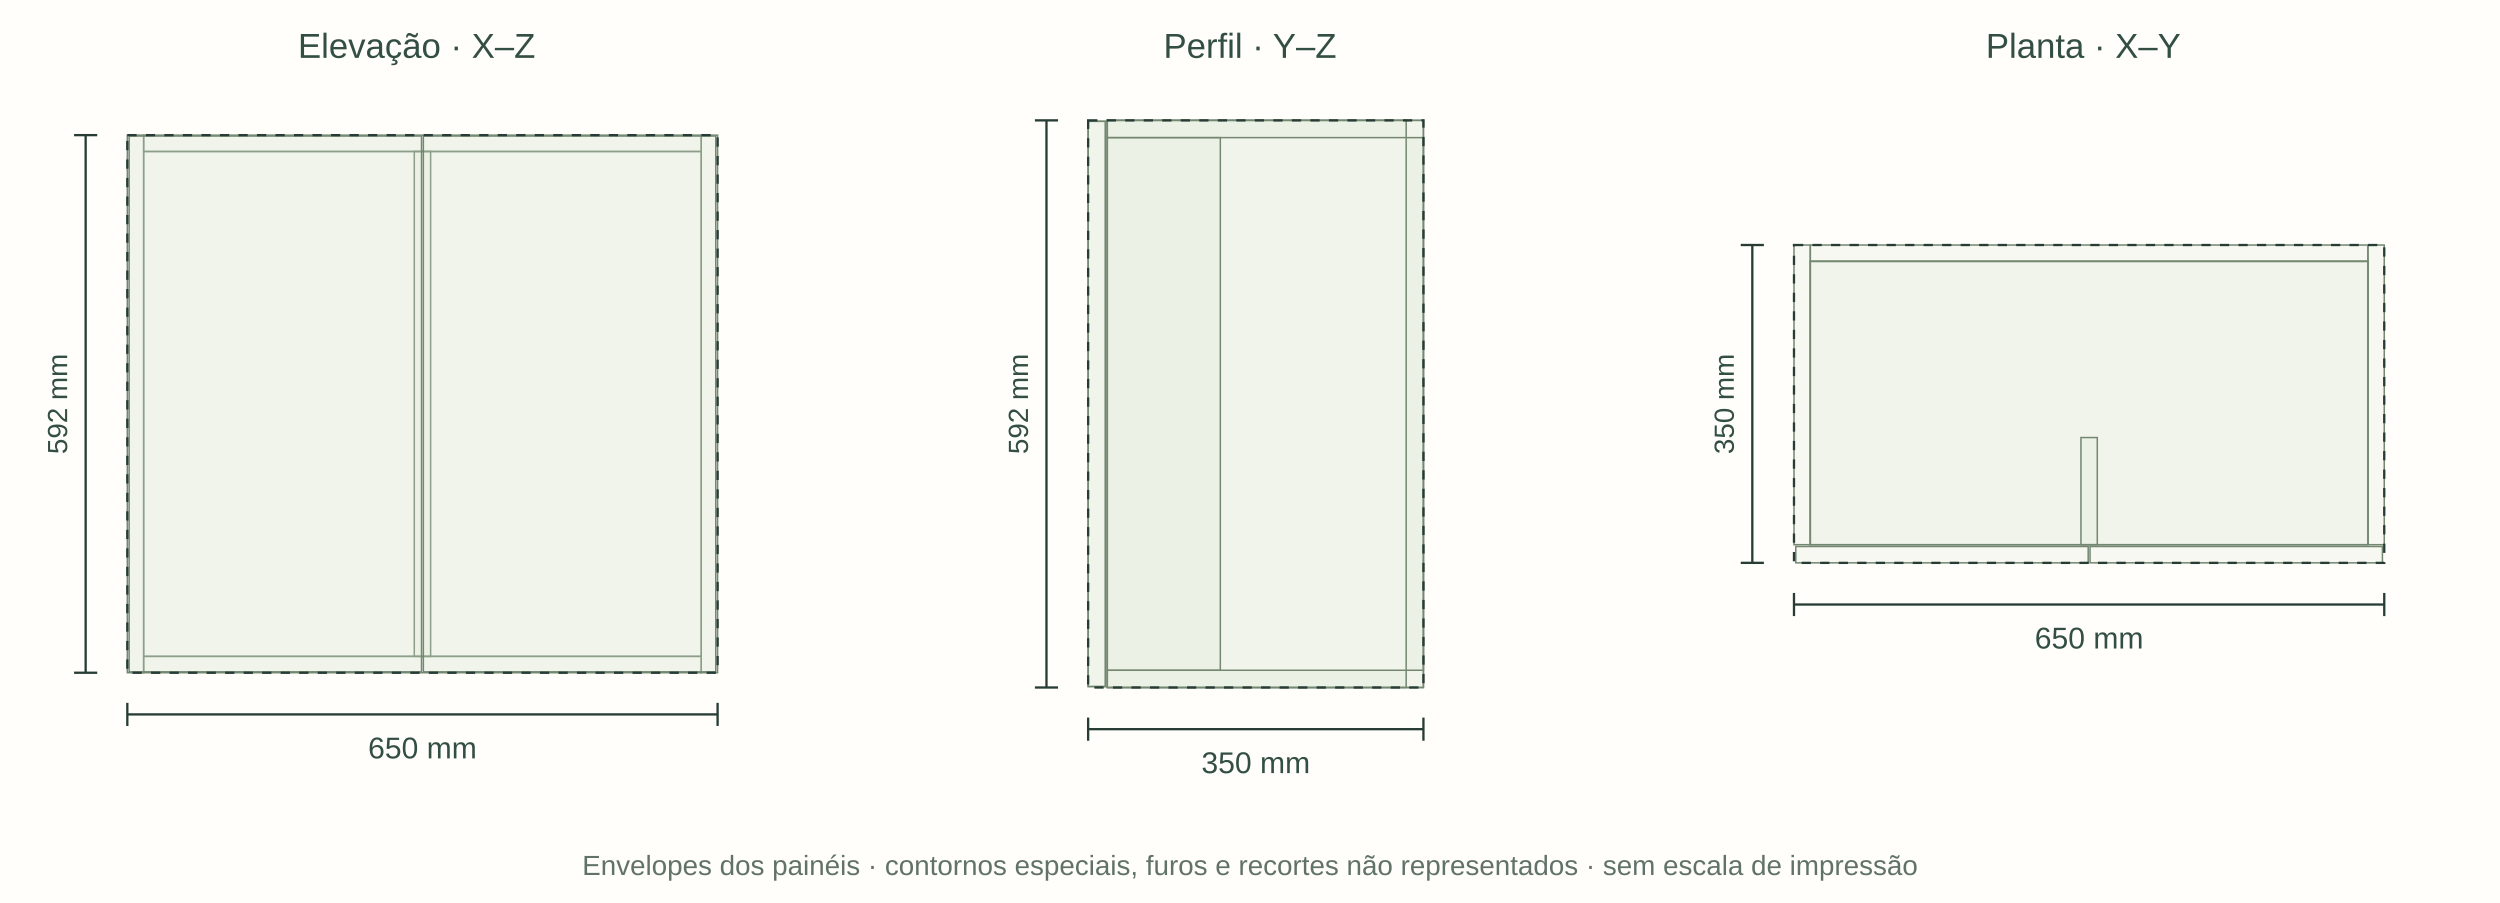
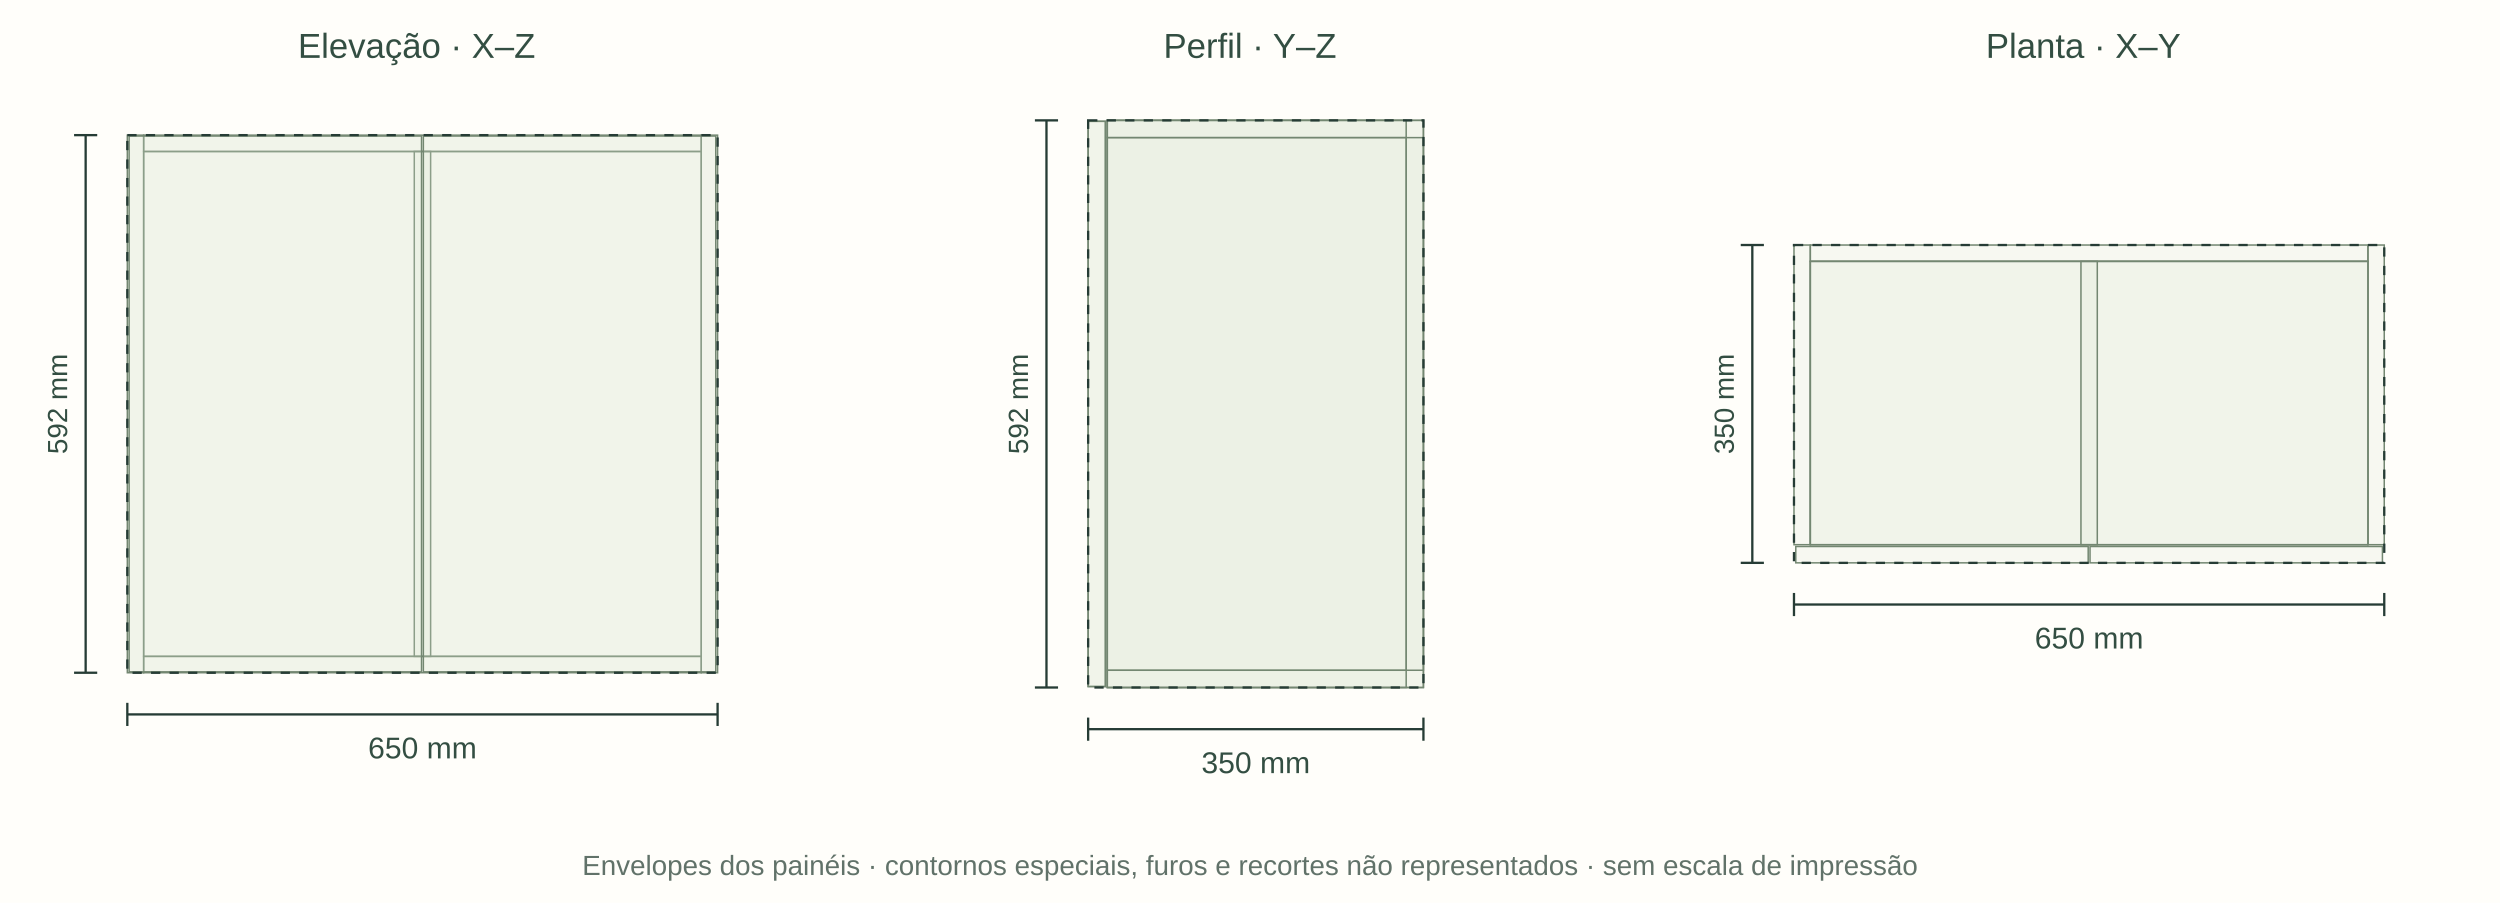
<svg xmlns="http://www.w3.org/2000/svg" viewBox="0 0 1080 390" role="img" aria-label="Esquemas de envelopes em três projeções, cotas nominais em milímetros">
  <rect width="1080" height="390" fill="#fffefa" />
  <g font-family="Arial" fill="#334e42">
    <text x="180" y="25" text-anchor="middle" font-size="15">Elevação · X–Z</text>
    <rect x="302.94" y="58.38" width="7.06" height="232.25" fill="#dce5d4" fill-opacity=".24" stroke="#738771" stroke-width=".65" />
    <rect x="55.00" y="58.38" width="7.06" height="232.25" fill="#dce5d4" fill-opacity=".24" stroke="#738771" stroke-width=".65" />
    <rect x="62.06" y="65.44" width="240.88" height="218.12" fill="#dce5d4" fill-opacity=".24" stroke="#738771" stroke-width=".65" />
    <rect x="62.06" y="283.56" width="240.88" height="7.06" fill="#dce5d4" fill-opacity=".24" stroke="#738771" stroke-width=".65" />
    <rect x="62.06" y="58.38" width="240.88" height="7.06" fill="#dce5d4" fill-opacity=".24" stroke="#738771" stroke-width=".65" />
    <rect x="178.97" y="65.44" width="7.06" height="218.12" fill="#dce5d4" fill-opacity=".24" stroke="#738771" stroke-width=".65" />
    <rect x="182.89" y="58.77" width="126.32" height="231.46" fill="#dce5d4" fill-opacity=".24" stroke="#738771" stroke-width=".65" />
    <rect x="55.78" y="58.77" width="126.32" height="231.46" fill="#dce5d4" fill-opacity=".24" stroke="#738771" stroke-width=".65" />
    <rect x="55.00" y="58.38" width="255.00" height="232.25" fill="none" stroke="#263c35" stroke-dasharray="4 4" />
    <path d="M55.0,303.623v10 M55.0,308.623h255.0 m0,-5v10" stroke="#263c35" fill="none" />
    <text x="182.5" y="327.623" text-anchor="middle" font-size="13">650 mm</text>
    <path d="M32.0,58.377h10 M37.0,58.377v232.246 m-5,0h10" stroke="#263c35" fill="none" />
    <text transform="translate(29.0,174.5) rotate(-90)" text-anchor="middle" font-size="12">592 mm</text>
  </g>
  <g font-family="Arial" fill="#334e42">
    <text x="540" y="25" text-anchor="middle" font-size="15">Perfil · Y–Z</text>
    <rect x="478.35" y="52.00" width="136.57" height="245.00" fill="#dce5d4" fill-opacity=".24" stroke="#738771" stroke-width=".65" />
    <rect x="478.35" y="52.00" width="136.57" height="245.00" fill="#dce5d4" fill-opacity=".24" stroke="#738771" stroke-width=".65" />
    <rect x="607.47" y="59.45" width="7.45" height="230.10" fill="#dce5d4" fill-opacity=".24" stroke="#738771" stroke-width=".65" />
    <rect x="478.35" y="289.55" width="129.12" height="7.45" fill="#dce5d4" fill-opacity=".24" stroke="#738771" stroke-width=".65" />
    <rect x="478.35" y="52.00" width="129.12" height="7.45" fill="#dce5d4" fill-opacity=".24" stroke="#738771" stroke-width=".65" />
-     <rect x="478.35" y="59.45" width="48.83" height="230.10" fill="#dce5d4" fill-opacity=".24" stroke="#738771" stroke-width=".65" />
+     <rect x="478.35" y="59.45" width="129.12" height="230.10" fill="#dce5d4" fill-opacity=".24" stroke="#738771" stroke-width=".65" />
    <rect x="470.08" y="52.41" width="7.45" height="244.17" fill="#dce5d4" fill-opacity=".24" stroke="#738771" stroke-width=".65" />
    <rect x="470.08" y="52.41" width="7.45" height="244.17" fill="#dce5d4" fill-opacity=".24" stroke="#738771" stroke-width=".65" />
    <rect x="470.08" y="52.00" width="144.85" height="245.00" fill="none" stroke="#263c35" stroke-dasharray="4 4" />
    <path d="M470.076,310.0v10 M470.076,315.0h144.848 m0,-5v10" stroke="#263c35" fill="none" />
    <text x="542.5" y="334.0" text-anchor="middle" font-size="13">350 mm</text>
    <path d="M447.076,52.0h10 M452.076,52.0v245.0 m-5,0h10" stroke="#263c35" fill="none" />
    <text transform="translate(444.076,174.5) rotate(-90)" text-anchor="middle" font-size="12">592 mm</text>
  </g>
  <g font-family="Arial" fill="#334e42">
    <text x="900" y="25" text-anchor="middle" font-size="15">Planta · X–Y</text>
    <rect x="1022.94" y="105.85" width="7.06" height="129.46" fill="#dce5d4" fill-opacity=".24" stroke="#738771" stroke-width=".65" />
    <rect x="775.00" y="105.85" width="7.06" height="129.46" fill="#dce5d4" fill-opacity=".24" stroke="#738771" stroke-width=".65" />
    <rect x="782.06" y="105.85" width="240.88" height="7.06" fill="#dce5d4" fill-opacity=".24" stroke="#738771" stroke-width=".65" />
    <rect x="782.06" y="112.91" width="240.88" height="122.40" fill="#dce5d4" fill-opacity=".24" stroke="#738771" stroke-width=".65" />
    <rect x="782.06" y="112.91" width="240.88" height="122.40" fill="#dce5d4" fill-opacity=".24" stroke="#738771" stroke-width=".65" />
-     <rect x="898.97" y="189.02" width="7.06" height="46.29" fill="#dce5d4" fill-opacity=".24" stroke="#738771" stroke-width=".65" />
+     <rect x="898.97" y="112.91" width="7.06" height="122.40" fill="#dce5d4" fill-opacity=".24" stroke="#738771" stroke-width=".65" />
    <rect x="902.89" y="236.09" width="126.32" height="7.06" fill="#dce5d4" fill-opacity=".24" stroke="#738771" stroke-width=".65" />
    <rect x="775.78" y="236.09" width="126.32" height="7.06" fill="#dce5d4" fill-opacity=".24" stroke="#738771" stroke-width=".65" />
    <rect x="775.00" y="105.85" width="255.00" height="137.31" fill="none" stroke="#263c35" stroke-dasharray="4 4" />
    <path d="M775.0,256.154v10 M775.0,261.154h255.0 m0,-5v10" stroke="#263c35" fill="none" />
    <text x="902.5" y="280.154" text-anchor="middle" font-size="13">650 mm</text>
    <path d="M752.0,105.846h10 M757.0,105.846v137.308 m-5,0h10" stroke="#263c35" fill="none" />
    <text transform="translate(749.0,174.5) rotate(-90)" text-anchor="middle" font-size="12">350 mm</text>
  </g>
  <text x="540" y="378" text-anchor="middle" font-family="Arial" font-size="12" fill="#617269">Envelopes dos painéis · contornos especiais, furos e recortes não representados · sem escala de impressão</text>
</svg>
